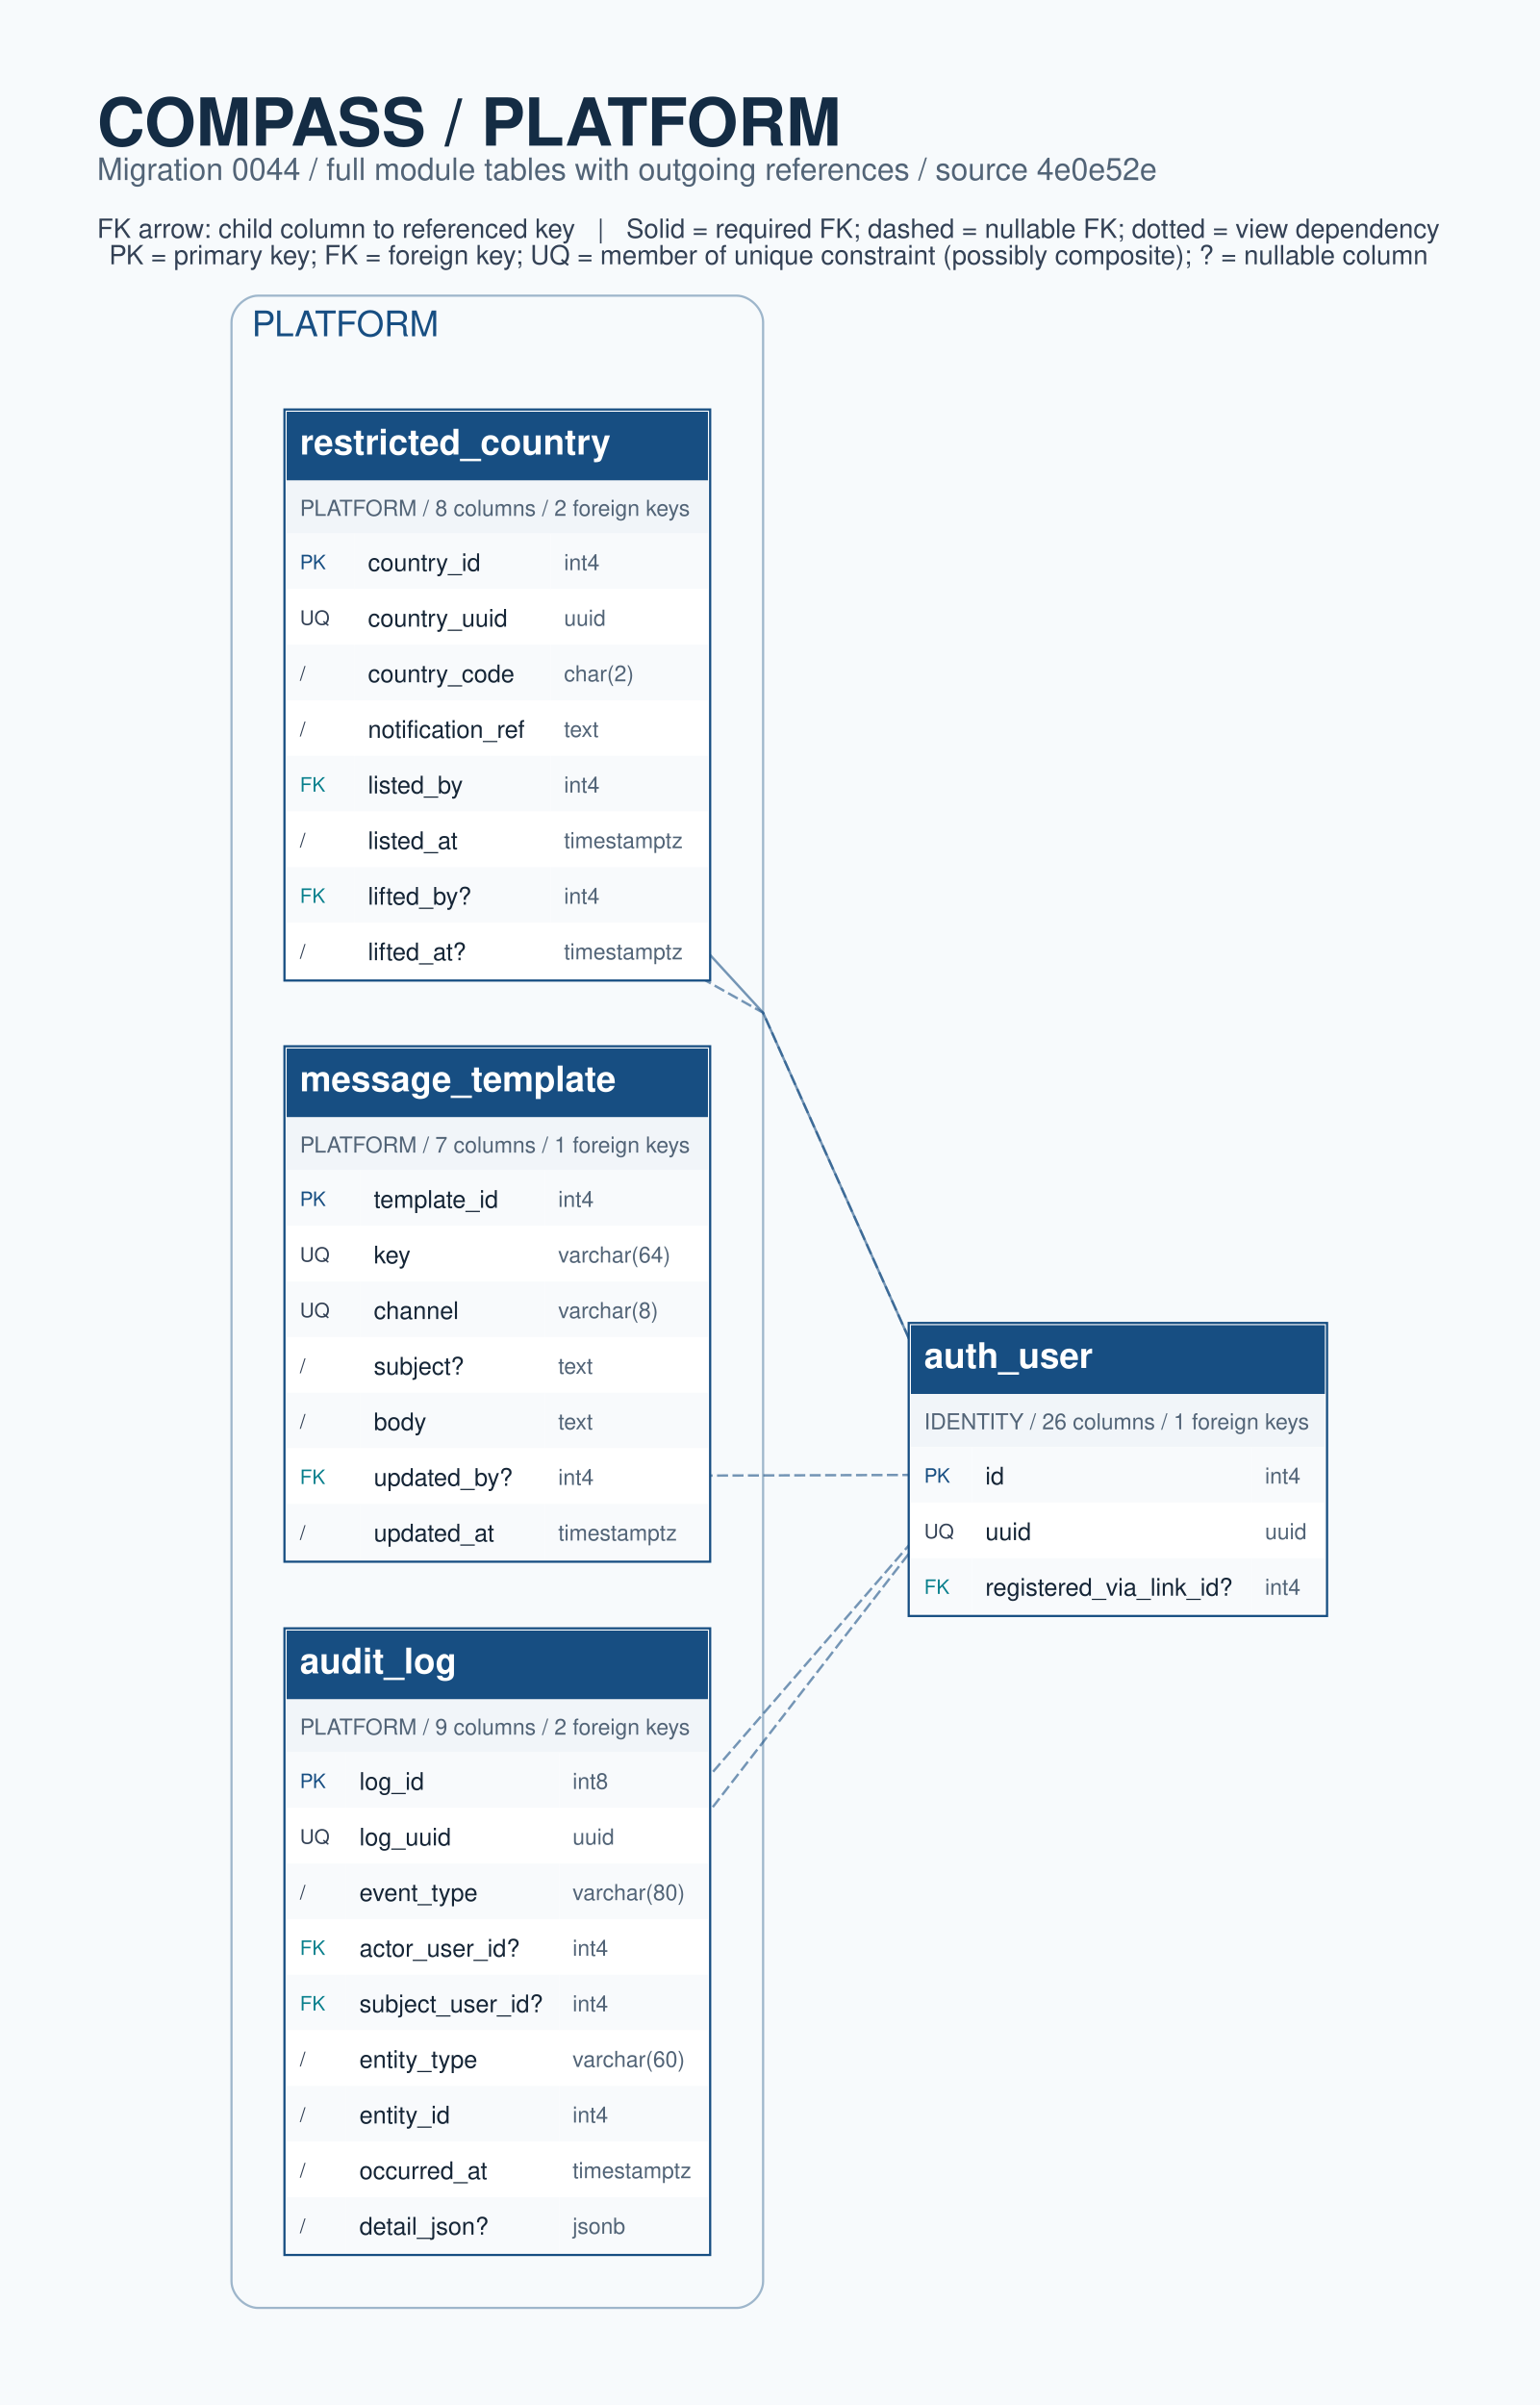
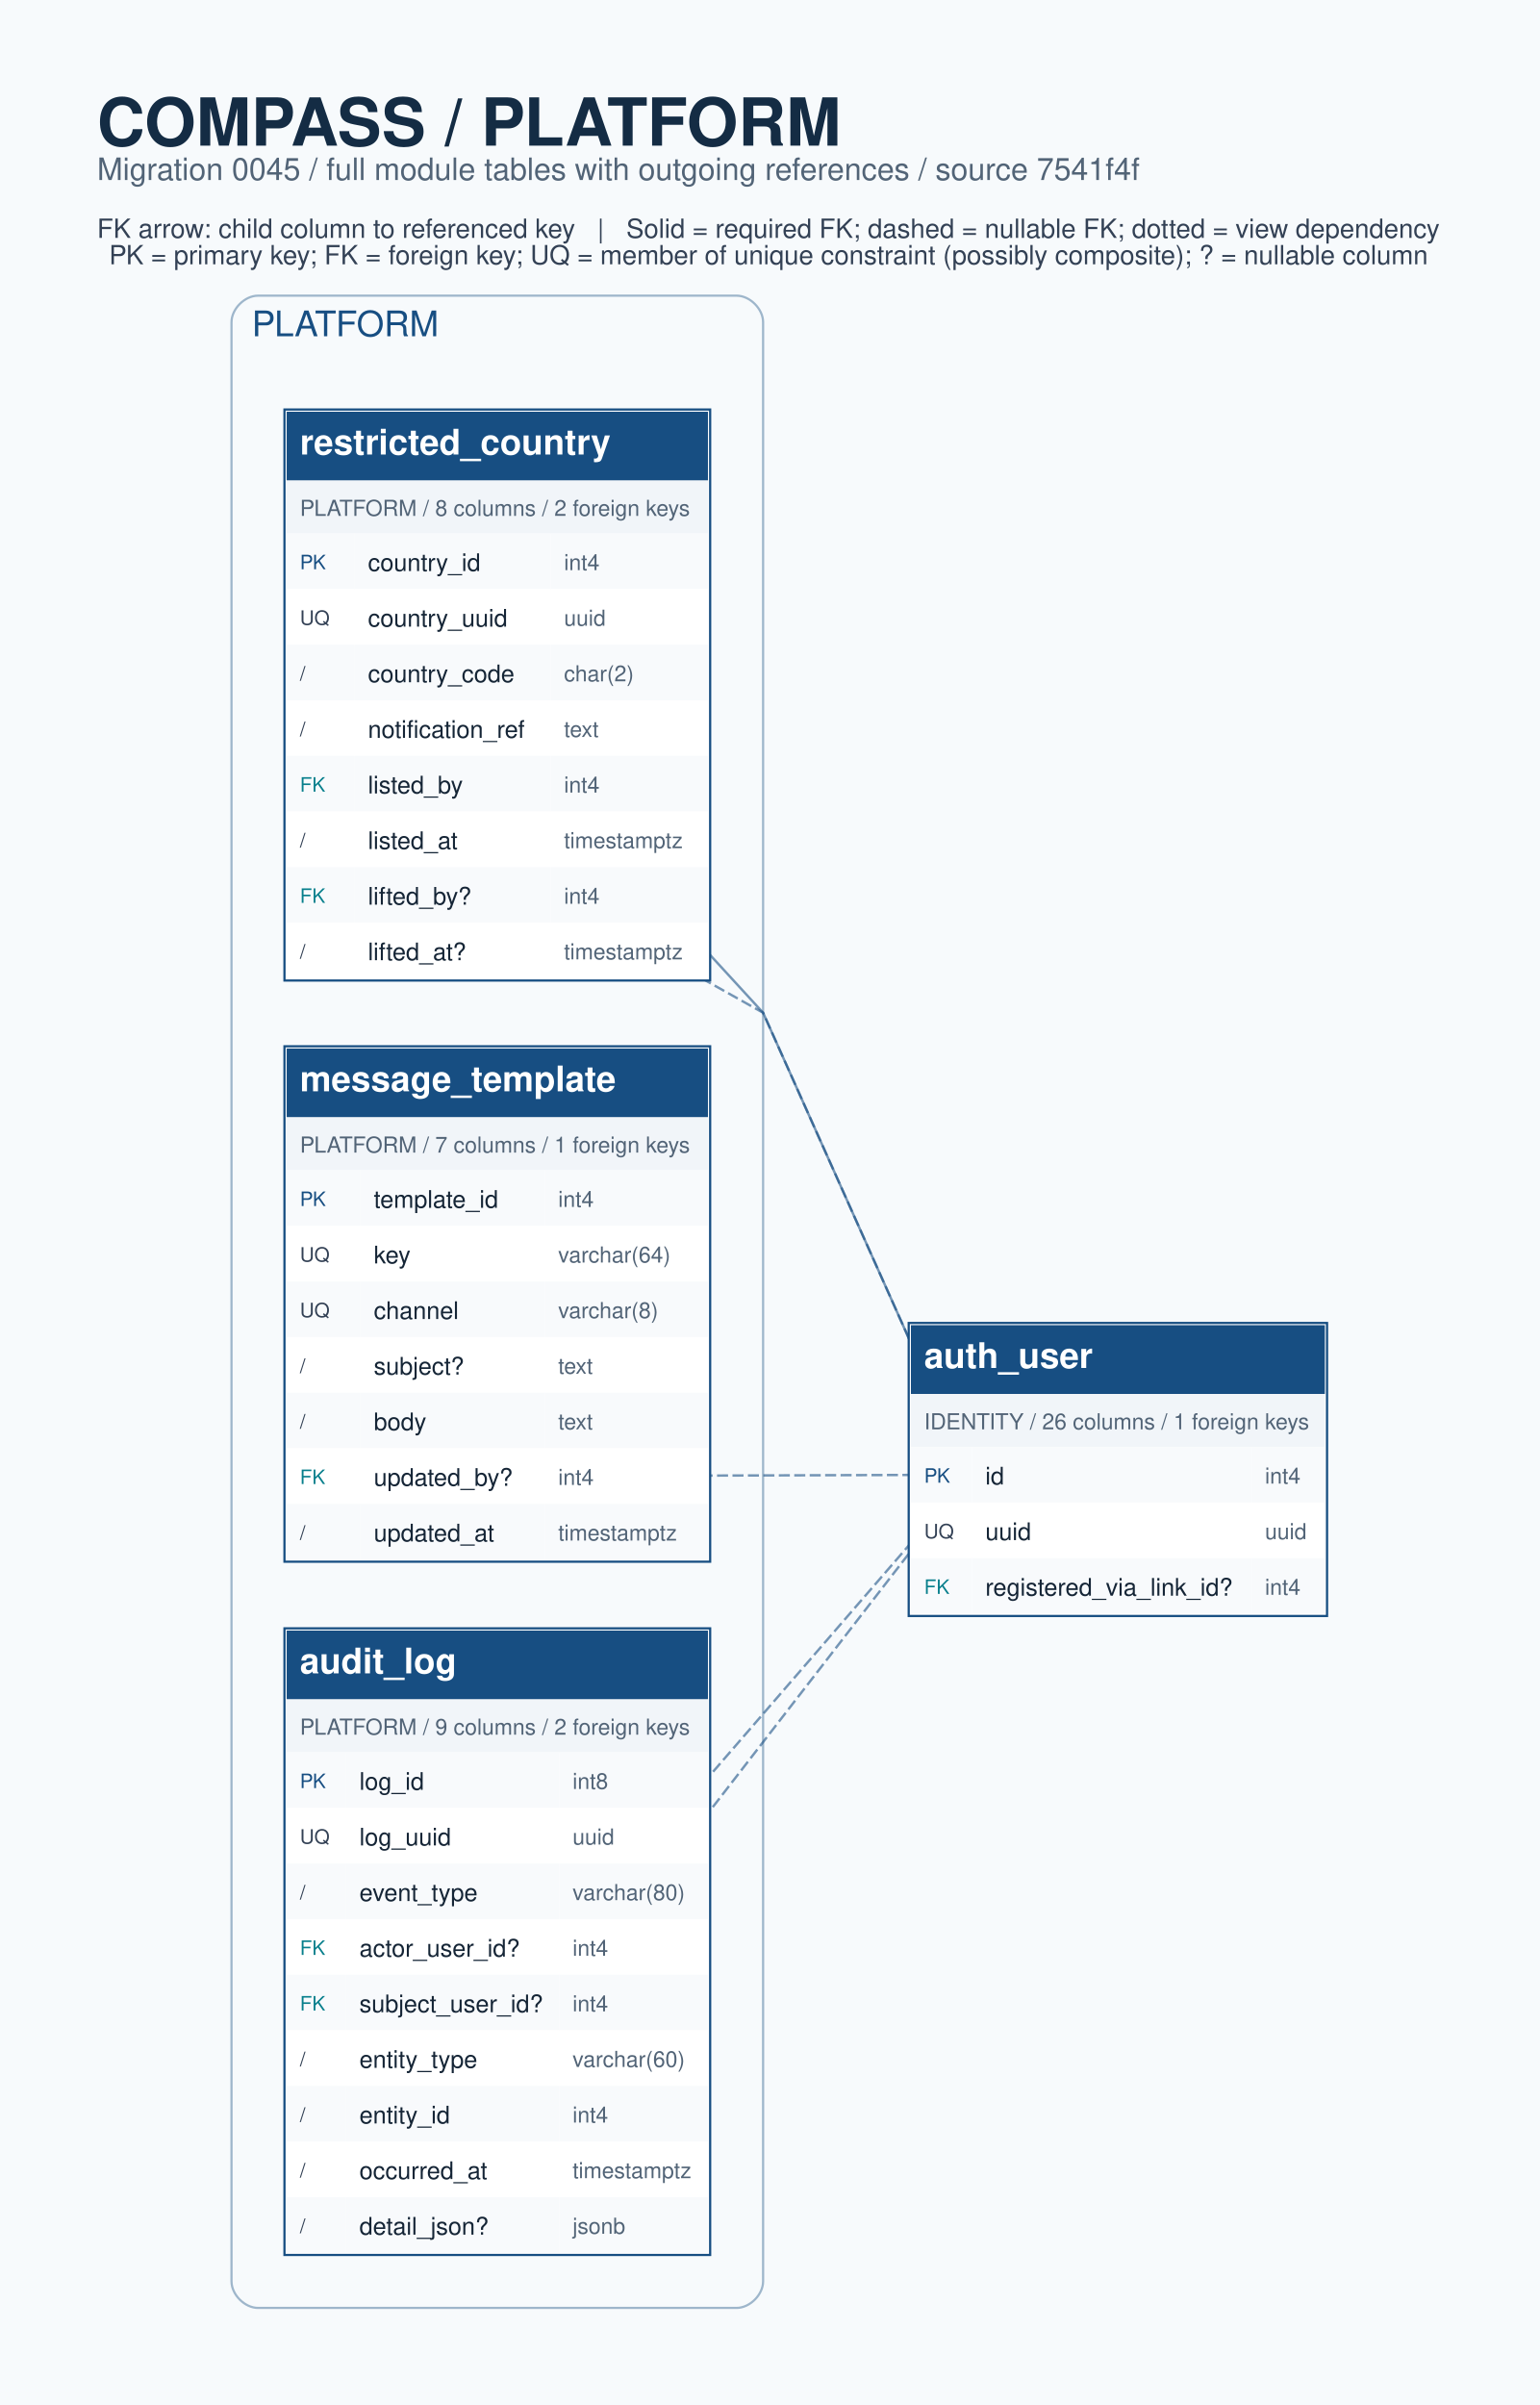
<svg xmlns="http://www.w3.org/2000/svg" xmlns:xlink="http://www.w3.org/1999/xlink" width="698pt" height="1090pt" viewBox="0.00 0.00 698.00 1090.00">
  <g id="graph0" class="graph" transform="scale(1 1) rotate(0) translate(36 1054)">
    <polygon fill="#f7fafc" stroke="none" points="-36,36 -36,-1054 662.45,-1054 662.45,36 -36,36" />
    <text xml:space="preserve" text-anchor="start" x="8" y="-988" font-family="Helvetica,sans-Serif" font-weight="bold" font-size="30.00" fill="#142c44">COMPASS / PLATFORM</text>
-     <text xml:space="preserve" text-anchor="start" x="8" y="-972.4" font-family="Helvetica,sans-Serif" font-size="14.00" fill="#526477">Migration 0044 / full module tables with outgoing references / source 4e0e52e</text>
+     <text xml:space="preserve" text-anchor="start" x="8" y="-972.4" font-family="Helvetica,sans-Serif" font-size="14.00" fill="#526477">Migration 0045 / full module tables with outgoing references / source 7541f4f</text>
    <text xml:space="preserve" text-anchor="start" x="8" y="-946.2" font-family="Helvetica,sans-Serif" font-size="12.00" fill="#334155">FK arrow: child column to referenced key   |   Solid = required FK; dashed = nullable FK; dotted = view dependency</text>
    <text xml:space="preserve" text-anchor="start" x="13.43" y="-934.2" font-family="Helvetica,sans-Serif" font-size="12.00" fill="#334155">PK = primary key; FK = foreign key; UQ = member of unique constraint (possibly composite); ? = nullable column</text>
    <g id="clust1" class="cluster">
      <path fill="#f7fafc" stroke="#174e82" stroke-opacity="0.396" d="M80.94,-8C80.94,-8 297.89,-8 297.89,-8 303.89,-8 309.89,-14 309.89,-20 309.89,-20 309.89,-908 309.89,-908 309.89,-914 303.89,-920 297.89,-920 297.89,-920 80.94,-920 80.94,-920 74.94,-920 68.94,-914 68.94,-908 68.94,-908 68.94,-20 68.94,-20 68.94,-14 74.94,-8 80.94,-8" />
      <text xml:space="preserve" text-anchor="middle" x="120.5" y="-901.6" font-family="Helvetica,sans-Serif" font-size="16.00" fill="#174e82">PLATFORM</text>
    </g>
    <g id="FK003" class="edge">
      <g id="a_FK003">
        <a xlink:title="FK003 / audit_log_actor_user_id_fkey / audit_log(actor_user_id) to auth_user(id) / FOREIGN KEY (actor_user_id) REFERENCES auth_user(id)">
          <path fill="none" stroke="#174e82" stroke-width="1.1" stroke-dasharray="5,2" stroke-opacity="0.584" d="M218.53,-171.6C218.53,-171.6 367.94,-344.34 398.29,-379.43" />
          <polygon fill="#174e82" fill-opacity="0.584" stroke="#174e82" stroke-width="1.1" stroke-opacity="0.584" points="396.56,-380.91 402.54,-384.34 400,-377.94 396.56,-380.91" />
        </a>
      </g>
    </g>
    <g id="FK004" class="edge">
      <g id="a_FK004">
        <a xlink:title="FK004 / audit_log_subject_user_id_fkey / audit_log(subject_user_id) to auth_user(id) / FOREIGN KEY (subject_user_id) REFERENCES auth_user(id)">
          <path fill="none" stroke="#174e82" stroke-width="1.1" stroke-dasharray="5,2" stroke-opacity="0.584" d="M218.53,-146.4C218.53,-146.4 369.24,-341.16 398.67,-379.2" />
          <polygon fill="#174e82" fill-opacity="0.584" stroke="#174e82" stroke-width="1.1" stroke-opacity="0.584" points="396.83,-380.53 402.61,-384.28 400.43,-377.75 396.83,-380.53" />
        </a>
      </g>
    </g>
-     <g id="FK088" class="edge">
-       <g id="a_FK088">
-         <a xlink:title="FK088 / message_template_updated_by_fkey / message_template(updated_by) to auth_user(id) / FOREIGN KEY (updated_by) REFERENCES auth_user(id)">
+     <g id="FK093" class="edge">
+       <g id="a_FK093">
+         <a xlink:title="FK093 / message_template_updated_by_fkey / message_template(updated_by) to auth_user(id) / FOREIGN KEY (updated_by) REFERENCES auth_user(id)">
          <path fill="none" stroke="#174e82" stroke-width="1.1" stroke-dasharray="5,2" stroke-opacity="0.584" d="M212.01,-385C212.01,-385 360.03,-385.46 395.88,-385.58" />
          <polygon fill="#174e82" fill-opacity="0.584" stroke="#174e82" stroke-width="1.1" stroke-opacity="0.584" points="395.45,-387.85 401.96,-385.59 395.47,-383.3 395.45,-387.85" />
        </a>
      </g>
    </g>
-     <g id="FK126" class="edge">
-       <g id="a_FK126">
-         <a xlink:title="FK126 / restricted_country_lifted_by_fkey / restricted_country(lifted_by) to auth_user(id) / FOREIGN KEY (lifted_by) REFERENCES auth_user(id)">
+     <g id="FK131" class="edge">
+       <g id="a_FK131">
+         <a xlink:title="FK131 / restricted_country_lifted_by_fkey / restricted_country(lifted_by) to auth_user(id) / FOREIGN KEY (lifted_by) REFERENCES auth_user(id)">
          <path fill="none" stroke="#174e82" stroke-width="1.1" stroke-dasharray="5,2" stroke-opacity="0.584" d="M214.65,-648.4C214.65,-648.4 309.89,-595 309.89,-595 309.89,-595 383.92,-429.63 400.4,-392.81" />
          <polygon fill="#174e82" fill-opacity="0.584" stroke="#174e82" stroke-width="1.1" stroke-opacity="0.584" points="402.37,-393.98 402.94,-387.12 398.21,-392.12 402.37,-393.98" />
        </a>
      </g>
    </g>
-     <g id="FK127" class="edge">
-       <g id="a_FK127">
-         <a xlink:title="FK127 / restricted_country_listed_by_fkey / restricted_country(listed_by) to auth_user(id) / FOREIGN KEY (listed_by) REFERENCES auth_user(id)">
+     <g id="FK132" class="edge">
+       <g id="a_FK132">
+         <a xlink:title="FK132 / restricted_country_listed_by_fkey / restricted_country(listed_by) to auth_user(id) / FOREIGN KEY (listed_by) REFERENCES auth_user(id)">
          <path fill="none" stroke="#174e82" stroke-width="1.1" stroke-opacity="0.584" d="M214.65,-698.8C214.65,-698.8 309.89,-595 309.89,-595 309.89,-595 383.92,-429.63 400.4,-392.81" />
          <polygon fill="#174e82" fill-opacity="0.584" stroke="#174e82" stroke-width="1.1" stroke-opacity="0.584" points="402.37,-393.98 402.94,-387.12 398.21,-392.12 402.37,-393.98" />
        </a>
      </g>
    </g>
    <g id="table_audit_log" class="node">
      <g id="a_table_audit_log">
        <a xlink:href="../table_reference.md#audit-log" xlink:title="audit_log">
          <polygon fill="#ffffff" stroke="none" points="92.94,-32 92.94,-316 285.89,-316 285.89,-32 92.94,-32" />
          <polygon fill="none" stroke="#174e82" points="92.94,-32 92.94,-316 285.89,-316 285.89,-32 92.94,-32" />
          <polygon fill="#174e82" stroke="none" points="93.94,-283.8 93.94,-315 284.89,-315 284.89,-283.8 93.94,-283.8" />
          <text xml:space="preserve" text-anchor="start" x="99.94" y="-295.6" font-family="Helvetica,sans-Serif" font-weight="bold" font-size="16.00" fill="white">audit_log</text>
          <polygon fill="#f1f5f9" stroke="none" points="93.94,-259.8 93.94,-283.8 284.89,-283.8 284.89,-259.8 93.94,-259.8" />
          <text xml:space="preserve" text-anchor="start" x="99.94" y="-267.8" font-family="Helvetica,sans-Serif" font-size="10.00" fill="#526477">PLATFORM / 9 columns / 2 foreign keys</text>
          <polygon fill="#f8fafc" stroke="none" points="93.94,-234.6 93.94,-259.8 120.9,-259.8 120.9,-234.6 93.94,-234.6" />
          <text xml:space="preserve" text-anchor="start" x="99.94" y="-243.6" font-family="Helvetica,sans-Serif" font-size="9.00" fill="#174e82">PK</text>
          <polygon fill="#f8fafc" stroke="none" points="120.9,-234.6 120.9,-259.8 217.53,-259.8 217.53,-234.6 120.9,-234.6" />
          <text xml:space="preserve" text-anchor="start" x="126.9" y="-242.8" font-family="Helvetica,sans-Serif" font-size="11.00" fill="#152536">log_id</text>
          <polygon fill="#f8fafc" stroke="none" points="217.53,-234.6 217.53,-259.8 284.89,-259.8 284.89,-234.6 217.53,-234.6" />
          <text xml:space="preserve" text-anchor="start" x="223.53" y="-243.2" font-family="Helvetica,sans-Serif" font-size="10.00" fill="#526477">int8</text>
          <polygon fill="#ffffff" stroke="none" points="93.94,-209.4 93.94,-234.6 120.9,-234.6 120.9,-209.4 93.94,-209.4" />
          <text xml:space="preserve" text-anchor="start" x="99.94" y="-218.4" font-family="Helvetica,sans-Serif" font-size="9.00" fill="#334155">UQ</text>
          <polygon fill="#ffffff" stroke="none" points="120.9,-209.4 120.9,-234.6 217.53,-234.6 217.53,-209.4 120.9,-209.4" />
          <text xml:space="preserve" text-anchor="start" x="126.9" y="-217.6" font-family="Helvetica,sans-Serif" font-size="11.00" fill="#152536">log_uuid</text>
          <polygon fill="#ffffff" stroke="none" points="217.53,-209.4 217.53,-234.6 284.89,-234.6 284.89,-209.4 217.53,-209.4" />
          <text xml:space="preserve" text-anchor="start" x="223.53" y="-218" font-family="Helvetica,sans-Serif" font-size="10.00" fill="#526477">uuid</text>
          <polygon fill="#f8fafc" stroke="none" points="93.94,-184.2 93.94,-209.4 120.9,-209.4 120.9,-184.2 93.94,-184.2" />
          <text xml:space="preserve" text-anchor="start" x="99.94" y="-193.2" font-family="Helvetica,sans-Serif" font-size="9.00" fill="#334155">/</text>
          <polygon fill="#f8fafc" stroke="none" points="120.9,-184.2 120.9,-209.4 217.53,-209.4 217.53,-184.2 120.9,-184.2" />
          <text xml:space="preserve" text-anchor="start" x="126.9" y="-192.4" font-family="Helvetica,sans-Serif" font-size="11.00" fill="#152536">event_type</text>
          <polygon fill="#f8fafc" stroke="none" points="217.53,-184.2 217.53,-209.4 284.89,-209.4 284.89,-184.2 217.53,-184.2" />
          <text xml:space="preserve" text-anchor="start" x="223.53" y="-192.8" font-family="Helvetica,sans-Serif" font-size="10.00" fill="#526477">varchar(80)</text>
          <polygon fill="#ffffff" stroke="none" points="93.94,-159 93.94,-184.2 120.9,-184.2 120.9,-159 93.94,-159" />
          <text xml:space="preserve" text-anchor="start" x="99.94" y="-168" font-family="Helvetica,sans-Serif" font-size="9.00" fill="#087f8c">FK</text>
          <polygon fill="#ffffff" stroke="none" points="120.9,-159 120.9,-184.2 217.53,-184.2 217.53,-159 120.9,-159" />
          <text xml:space="preserve" text-anchor="start" x="126.9" y="-167.2" font-family="Helvetica,sans-Serif" font-size="11.00" fill="#152536">actor_user_id?</text>
          <polygon fill="#ffffff" stroke="none" points="217.53,-159 217.53,-184.2 284.89,-184.2 284.89,-159 217.53,-159" />
          <text xml:space="preserve" text-anchor="start" x="223.53" y="-167.6" font-family="Helvetica,sans-Serif" font-size="10.00" fill="#526477">int4</text>
          <polygon fill="#f8fafc" stroke="none" points="93.94,-133.8 93.94,-159 120.9,-159 120.9,-133.8 93.94,-133.8" />
          <text xml:space="preserve" text-anchor="start" x="99.94" y="-142.8" font-family="Helvetica,sans-Serif" font-size="9.00" fill="#087f8c">FK</text>
          <polygon fill="#f8fafc" stroke="none" points="120.9,-133.8 120.9,-159 217.53,-159 217.53,-133.8 120.9,-133.8" />
          <text xml:space="preserve" text-anchor="start" x="126.9" y="-142" font-family="Helvetica,sans-Serif" font-size="11.00" fill="#152536">subject_user_id?</text>
          <polygon fill="#f8fafc" stroke="none" points="217.53,-133.8 217.53,-159 284.89,-159 284.89,-133.8 217.53,-133.8" />
          <text xml:space="preserve" text-anchor="start" x="223.53" y="-142.4" font-family="Helvetica,sans-Serif" font-size="10.00" fill="#526477">int4</text>
          <polygon fill="#ffffff" stroke="none" points="93.94,-108.6 93.94,-133.8 120.9,-133.8 120.9,-108.6 93.94,-108.6" />
          <text xml:space="preserve" text-anchor="start" x="99.94" y="-117.6" font-family="Helvetica,sans-Serif" font-size="9.00" fill="#334155">/</text>
          <polygon fill="#ffffff" stroke="none" points="120.9,-108.6 120.9,-133.8 217.53,-133.8 217.53,-108.6 120.9,-108.6" />
          <text xml:space="preserve" text-anchor="start" x="126.9" y="-116.8" font-family="Helvetica,sans-Serif" font-size="11.00" fill="#152536">entity_type</text>
          <polygon fill="#ffffff" stroke="none" points="217.53,-108.6 217.53,-133.8 284.89,-133.8 284.89,-108.6 217.53,-108.6" />
          <text xml:space="preserve" text-anchor="start" x="223.53" y="-117.2" font-family="Helvetica,sans-Serif" font-size="10.00" fill="#526477">varchar(60)</text>
          <polygon fill="#f8fafc" stroke="none" points="93.94,-83.4 93.94,-108.6 120.9,-108.6 120.9,-83.4 93.94,-83.4" />
          <text xml:space="preserve" text-anchor="start" x="99.94" y="-92.4" font-family="Helvetica,sans-Serif" font-size="9.00" fill="#334155">/</text>
          <polygon fill="#f8fafc" stroke="none" points="120.9,-83.4 120.9,-108.6 217.53,-108.6 217.53,-83.4 120.9,-83.4" />
          <text xml:space="preserve" text-anchor="start" x="126.9" y="-91.6" font-family="Helvetica,sans-Serif" font-size="11.00" fill="#152536">entity_id</text>
          <polygon fill="#f8fafc" stroke="none" points="217.53,-83.4 217.53,-108.6 284.89,-108.6 284.89,-83.4 217.53,-83.4" />
          <text xml:space="preserve" text-anchor="start" x="223.53" y="-92" font-family="Helvetica,sans-Serif" font-size="10.00" fill="#526477">int4</text>
          <polygon fill="#ffffff" stroke="none" points="93.94,-58.2 93.94,-83.4 120.9,-83.4 120.9,-58.2 93.94,-58.2" />
          <text xml:space="preserve" text-anchor="start" x="99.94" y="-67.2" font-family="Helvetica,sans-Serif" font-size="9.00" fill="#334155">/</text>
          <polygon fill="#ffffff" stroke="none" points="120.9,-58.2 120.9,-83.4 217.53,-83.4 217.53,-58.2 120.9,-58.2" />
          <text xml:space="preserve" text-anchor="start" x="126.9" y="-66.4" font-family="Helvetica,sans-Serif" font-size="11.00" fill="#152536">occurred_at</text>
          <polygon fill="#ffffff" stroke="none" points="217.53,-58.2 217.53,-83.4 284.89,-83.4 284.89,-58.2 217.53,-58.2" />
          <text xml:space="preserve" text-anchor="start" x="223.53" y="-66.8" font-family="Helvetica,sans-Serif" font-size="10.00" fill="#526477">timestamptz</text>
          <polygon fill="#f8fafc" stroke="none" points="93.94,-33 93.94,-58.2 120.9,-58.2 120.9,-33 93.94,-33" />
          <text xml:space="preserve" text-anchor="start" x="99.94" y="-42" font-family="Helvetica,sans-Serif" font-size="9.00" fill="#334155">/</text>
          <polygon fill="#f8fafc" stroke="none" points="120.9,-33 120.9,-58.2 217.53,-58.2 217.53,-33 120.9,-33" />
          <text xml:space="preserve" text-anchor="start" x="126.9" y="-41.2" font-family="Helvetica,sans-Serif" font-size="11.00" fill="#152536">detail_json?</text>
          <polygon fill="#f8fafc" stroke="none" points="217.53,-33 217.53,-58.2 284.89,-58.2 284.89,-33 217.53,-33" />
          <text xml:space="preserve" text-anchor="start" x="223.53" y="-41.6" font-family="Helvetica,sans-Serif" font-size="10.00" fill="#526477">jsonb</text>
        </a>
      </g>
    </g>
    <g id="table_message_template" class="node">
      <g id="a_table_message_template">
        <a xlink:href="../table_reference.md#message-template" xlink:title="message_template">
          <polygon fill="#ffffff" stroke="none" points="92.94,-346.2 92.94,-579.8 285.89,-579.8 285.89,-346.2 92.94,-346.2" />
          <polygon fill="none" stroke="#174e82" points="92.94,-346.2 92.94,-579.8 285.89,-579.8 285.89,-346.2 92.94,-346.2" />
          <polygon fill="#174e82" stroke="none" points="93.94,-547.6 93.94,-578.8 284.89,-578.8 284.89,-547.6 93.94,-547.6" />
          <text xml:space="preserve" text-anchor="start" x="99.94" y="-559.4" font-family="Helvetica,sans-Serif" font-weight="bold" font-size="16.00" fill="white">message_template</text>
          <polygon fill="#f1f5f9" stroke="none" points="93.94,-523.6 93.94,-547.6 284.89,-547.6 284.89,-523.6 93.94,-523.6" />
          <text xml:space="preserve" text-anchor="start" x="99.94" y="-531.6" font-family="Helvetica,sans-Serif" font-size="10.00" fill="#526477">PLATFORM / 7 columns / 1 foreign keys</text>
          <polygon fill="#f8fafc" stroke="none" points="93.94,-498.4 93.94,-523.6 127.42,-523.6 127.42,-498.4 93.94,-498.4" />
          <text xml:space="preserve" text-anchor="start" x="99.94" y="-507.4" font-family="Helvetica,sans-Serif" font-size="9.00" fill="#174e82">PK</text>
          <polygon fill="#f8fafc" stroke="none" points="127.42,-498.4 127.42,-523.6 211.01,-523.6 211.01,-498.4 127.42,-498.4" />
          <text xml:space="preserve" text-anchor="start" x="133.42" y="-506.6" font-family="Helvetica,sans-Serif" font-size="11.00" fill="#152536">template_id</text>
          <polygon fill="#f8fafc" stroke="none" points="211.01,-498.4 211.01,-523.6 284.89,-523.6 284.89,-498.4 211.01,-498.4" />
          <text xml:space="preserve" text-anchor="start" x="217.01" y="-507" font-family="Helvetica,sans-Serif" font-size="10.00" fill="#526477">int4</text>
          <polygon fill="#ffffff" stroke="none" points="93.94,-473.2 93.94,-498.4 127.42,-498.4 127.42,-473.2 93.94,-473.2" />
          <text xml:space="preserve" text-anchor="start" x="99.94" y="-482.2" font-family="Helvetica,sans-Serif" font-size="9.00" fill="#334155">UQ</text>
          <polygon fill="#ffffff" stroke="none" points="127.42,-473.2 127.42,-498.4 211.01,-498.4 211.01,-473.2 127.42,-473.2" />
          <text xml:space="preserve" text-anchor="start" x="133.42" y="-481.4" font-family="Helvetica,sans-Serif" font-size="11.00" fill="#152536">key</text>
          <polygon fill="#ffffff" stroke="none" points="211.01,-473.2 211.01,-498.4 284.89,-498.4 284.89,-473.2 211.01,-473.2" />
          <text xml:space="preserve" text-anchor="start" x="217.01" y="-481.8" font-family="Helvetica,sans-Serif" font-size="10.00" fill="#526477">varchar(64)</text>
          <polygon fill="#f8fafc" stroke="none" points="93.94,-448 93.94,-473.2 127.42,-473.2 127.42,-448 93.94,-448" />
          <text xml:space="preserve" text-anchor="start" x="99.94" y="-457" font-family="Helvetica,sans-Serif" font-size="9.00" fill="#334155">UQ</text>
          <polygon fill="#f8fafc" stroke="none" points="127.42,-448 127.42,-473.2 211.01,-473.2 211.01,-448 127.42,-448" />
          <text xml:space="preserve" text-anchor="start" x="133.42" y="-456.2" font-family="Helvetica,sans-Serif" font-size="11.00" fill="#152536">channel</text>
          <polygon fill="#f8fafc" stroke="none" points="211.01,-448 211.01,-473.2 284.89,-473.2 284.89,-448 211.01,-448" />
          <text xml:space="preserve" text-anchor="start" x="217.01" y="-456.6" font-family="Helvetica,sans-Serif" font-size="10.00" fill="#526477">varchar(8)</text>
          <polygon fill="#ffffff" stroke="none" points="93.94,-422.8 93.94,-448 127.42,-448 127.42,-422.8 93.94,-422.8" />
          <text xml:space="preserve" text-anchor="start" x="99.94" y="-431.8" font-family="Helvetica,sans-Serif" font-size="9.00" fill="#334155">/</text>
          <polygon fill="#ffffff" stroke="none" points="127.42,-422.8 127.42,-448 211.01,-448 211.01,-422.8 127.42,-422.8" />
          <text xml:space="preserve" text-anchor="start" x="133.42" y="-431" font-family="Helvetica,sans-Serif" font-size="11.00" fill="#152536">subject?</text>
          <polygon fill="#ffffff" stroke="none" points="211.01,-422.8 211.01,-448 284.89,-448 284.89,-422.8 211.01,-422.8" />
          <text xml:space="preserve" text-anchor="start" x="217.01" y="-431.4" font-family="Helvetica,sans-Serif" font-size="10.00" fill="#526477">text</text>
          <polygon fill="#f8fafc" stroke="none" points="93.94,-397.6 93.94,-422.8 127.42,-422.8 127.42,-397.6 93.94,-397.6" />
          <text xml:space="preserve" text-anchor="start" x="99.94" y="-406.6" font-family="Helvetica,sans-Serif" font-size="9.00" fill="#334155">/</text>
          <polygon fill="#f8fafc" stroke="none" points="127.42,-397.6 127.42,-422.8 211.01,-422.8 211.01,-397.6 127.42,-397.6" />
          <text xml:space="preserve" text-anchor="start" x="133.42" y="-405.8" font-family="Helvetica,sans-Serif" font-size="11.00" fill="#152536">body</text>
          <polygon fill="#f8fafc" stroke="none" points="211.01,-397.6 211.01,-422.8 284.89,-422.8 284.89,-397.6 211.01,-397.6" />
          <text xml:space="preserve" text-anchor="start" x="217.01" y="-406.2" font-family="Helvetica,sans-Serif" font-size="10.00" fill="#526477">text</text>
          <polygon fill="#ffffff" stroke="none" points="93.94,-372.4 93.94,-397.6 127.42,-397.6 127.42,-372.4 93.94,-372.4" />
          <text xml:space="preserve" text-anchor="start" x="99.94" y="-381.4" font-family="Helvetica,sans-Serif" font-size="9.00" fill="#087f8c">FK</text>
          <polygon fill="#ffffff" stroke="none" points="127.42,-372.4 127.42,-397.6 211.01,-397.6 211.01,-372.4 127.42,-372.4" />
          <text xml:space="preserve" text-anchor="start" x="133.42" y="-380.6" font-family="Helvetica,sans-Serif" font-size="11.00" fill="#152536">updated_by?</text>
          <polygon fill="#ffffff" stroke="none" points="211.01,-372.4 211.01,-397.6 284.89,-397.6 284.89,-372.4 211.01,-372.4" />
          <text xml:space="preserve" text-anchor="start" x="217.01" y="-381" font-family="Helvetica,sans-Serif" font-size="10.00" fill="#526477">int4</text>
          <polygon fill="#f8fafc" stroke="none" points="93.94,-347.2 93.94,-372.4 127.42,-372.4 127.42,-347.2 93.94,-347.2" />
          <text xml:space="preserve" text-anchor="start" x="99.94" y="-356.2" font-family="Helvetica,sans-Serif" font-size="9.00" fill="#334155">/</text>
          <polygon fill="#f8fafc" stroke="none" points="127.42,-347.2 127.42,-372.4 211.01,-372.4 211.01,-347.2 127.42,-347.2" />
          <text xml:space="preserve" text-anchor="start" x="133.42" y="-355.4" font-family="Helvetica,sans-Serif" font-size="11.00" fill="#152536">updated_at</text>
          <polygon fill="#f8fafc" stroke="none" points="211.01,-347.2 211.01,-372.4 284.89,-372.4 284.89,-347.2 211.01,-347.2" />
          <text xml:space="preserve" text-anchor="start" x="217.01" y="-355.8" font-family="Helvetica,sans-Serif" font-size="10.00" fill="#526477">timestamptz</text>
        </a>
      </g>
    </g>
    <g id="table_restricted_country" class="node">
      <g id="a_table_restricted_country">
        <a xlink:href="../table_reference.md#restricted-country" xlink:title="restricted_country">
          <polygon fill="#ffffff" stroke="none" points="92.94,-609.6 92.94,-868.4 285.89,-868.4 285.89,-609.6 92.94,-609.6" />
          <polygon fill="none" stroke="#174e82" points="92.94,-609.6 92.94,-868.4 285.89,-868.4 285.89,-609.6 92.94,-609.6" />
          <polygon fill="#174e82" stroke="none" points="93.94,-836.2 93.94,-867.4 284.89,-867.4 284.89,-836.2 93.94,-836.2" />
          <text xml:space="preserve" text-anchor="start" x="99.94" y="-848" font-family="Helvetica,sans-Serif" font-weight="bold" font-size="16.00" fill="white">restricted_country</text>
          <polygon fill="#f1f5f9" stroke="none" points="93.94,-812.2 93.94,-836.2 284.89,-836.2 284.89,-812.2 93.94,-812.2" />
          <text xml:space="preserve" text-anchor="start" x="99.94" y="-820.2" font-family="Helvetica,sans-Serif" font-size="10.00" fill="#526477">PLATFORM / 8 columns / 2 foreign keys</text>
          <polygon fill="#f8fafc" stroke="none" points="93.94,-787 93.94,-812.2 124.78,-812.2 124.78,-787 93.94,-787" />
          <text xml:space="preserve" text-anchor="start" x="99.94" y="-796" font-family="Helvetica,sans-Serif" font-size="9.00" fill="#174e82">PK</text>
          <polygon fill="#f8fafc" stroke="none" points="124.78,-787 124.78,-812.2 213.65,-812.2 213.65,-787 124.78,-787" />
          <text xml:space="preserve" text-anchor="start" x="130.78" y="-795.2" font-family="Helvetica,sans-Serif" font-size="11.00" fill="#152536">country_id</text>
          <polygon fill="#f8fafc" stroke="none" points="213.65,-787 213.65,-812.2 284.89,-812.2 284.89,-787 213.65,-787" />
          <text xml:space="preserve" text-anchor="start" x="219.65" y="-795.6" font-family="Helvetica,sans-Serif" font-size="10.00" fill="#526477">int4</text>
          <polygon fill="#ffffff" stroke="none" points="93.94,-761.8 93.94,-787 124.78,-787 124.78,-761.8 93.94,-761.8" />
          <text xml:space="preserve" text-anchor="start" x="99.94" y="-770.8" font-family="Helvetica,sans-Serif" font-size="9.00" fill="#334155">UQ</text>
          <polygon fill="#ffffff" stroke="none" points="124.78,-761.8 124.78,-787 213.65,-787 213.65,-761.8 124.78,-761.8" />
          <text xml:space="preserve" text-anchor="start" x="130.78" y="-770" font-family="Helvetica,sans-Serif" font-size="11.00" fill="#152536">country_uuid</text>
          <polygon fill="#ffffff" stroke="none" points="213.65,-761.8 213.65,-787 284.89,-787 284.89,-761.8 213.65,-761.8" />
          <text xml:space="preserve" text-anchor="start" x="219.65" y="-770.4" font-family="Helvetica,sans-Serif" font-size="10.00" fill="#526477">uuid</text>
          <polygon fill="#f8fafc" stroke="none" points="93.94,-736.6 93.94,-761.8 124.78,-761.8 124.78,-736.6 93.94,-736.6" />
          <text xml:space="preserve" text-anchor="start" x="99.94" y="-745.6" font-family="Helvetica,sans-Serif" font-size="9.00" fill="#334155">/</text>
          <polygon fill="#f8fafc" stroke="none" points="124.78,-736.6 124.78,-761.8 213.65,-761.8 213.65,-736.6 124.78,-736.6" />
          <text xml:space="preserve" text-anchor="start" x="130.78" y="-744.8" font-family="Helvetica,sans-Serif" font-size="11.00" fill="#152536">country_code</text>
          <polygon fill="#f8fafc" stroke="none" points="213.65,-736.6 213.65,-761.8 284.89,-761.8 284.89,-736.6 213.65,-736.6" />
          <text xml:space="preserve" text-anchor="start" x="219.65" y="-745.2" font-family="Helvetica,sans-Serif" font-size="10.00" fill="#526477">char(2)</text>
          <polygon fill="#ffffff" stroke="none" points="93.94,-711.4 93.94,-736.6 124.78,-736.6 124.78,-711.4 93.94,-711.4" />
          <text xml:space="preserve" text-anchor="start" x="99.94" y="-720.4" font-family="Helvetica,sans-Serif" font-size="9.00" fill="#334155">/</text>
          <polygon fill="#ffffff" stroke="none" points="124.78,-711.4 124.78,-736.6 213.65,-736.6 213.65,-711.4 124.78,-711.4" />
          <text xml:space="preserve" text-anchor="start" x="130.78" y="-719.6" font-family="Helvetica,sans-Serif" font-size="11.00" fill="#152536">notification_ref</text>
          <polygon fill="#ffffff" stroke="none" points="213.65,-711.4 213.65,-736.6 284.89,-736.6 284.89,-711.4 213.65,-711.4" />
          <text xml:space="preserve" text-anchor="start" x="219.65" y="-720" font-family="Helvetica,sans-Serif" font-size="10.00" fill="#526477">text</text>
          <polygon fill="#f8fafc" stroke="none" points="93.94,-686.2 93.94,-711.4 124.78,-711.4 124.78,-686.2 93.94,-686.2" />
          <text xml:space="preserve" text-anchor="start" x="99.94" y="-695.2" font-family="Helvetica,sans-Serif" font-size="9.00" fill="#087f8c">FK</text>
          <polygon fill="#f8fafc" stroke="none" points="124.78,-686.2 124.78,-711.4 213.65,-711.4 213.65,-686.2 124.78,-686.2" />
          <text xml:space="preserve" text-anchor="start" x="130.78" y="-694.4" font-family="Helvetica,sans-Serif" font-size="11.00" fill="#152536">listed_by</text>
          <polygon fill="#f8fafc" stroke="none" points="213.65,-686.2 213.65,-711.4 284.89,-711.4 284.89,-686.2 213.65,-686.2" />
          <text xml:space="preserve" text-anchor="start" x="219.65" y="-694.8" font-family="Helvetica,sans-Serif" font-size="10.00" fill="#526477">int4</text>
          <polygon fill="#ffffff" stroke="none" points="93.94,-661 93.94,-686.2 124.78,-686.2 124.78,-661 93.94,-661" />
          <text xml:space="preserve" text-anchor="start" x="99.94" y="-670" font-family="Helvetica,sans-Serif" font-size="9.00" fill="#334155">/</text>
          <polygon fill="#ffffff" stroke="none" points="124.78,-661 124.78,-686.2 213.65,-686.2 213.65,-661 124.78,-661" />
          <text xml:space="preserve" text-anchor="start" x="130.78" y="-669.2" font-family="Helvetica,sans-Serif" font-size="11.00" fill="#152536">listed_at</text>
          <polygon fill="#ffffff" stroke="none" points="213.65,-661 213.65,-686.2 284.89,-686.2 284.89,-661 213.65,-661" />
          <text xml:space="preserve" text-anchor="start" x="219.65" y="-669.6" font-family="Helvetica,sans-Serif" font-size="10.00" fill="#526477">timestamptz</text>
          <polygon fill="#f8fafc" stroke="none" points="93.94,-635.8 93.94,-661 124.78,-661 124.78,-635.8 93.94,-635.8" />
          <text xml:space="preserve" text-anchor="start" x="99.94" y="-644.8" font-family="Helvetica,sans-Serif" font-size="9.00" fill="#087f8c">FK</text>
          <polygon fill="#f8fafc" stroke="none" points="124.78,-635.8 124.78,-661 213.65,-661 213.65,-635.8 124.78,-635.8" />
          <text xml:space="preserve" text-anchor="start" x="130.78" y="-644" font-family="Helvetica,sans-Serif" font-size="11.00" fill="#152536">lifted_by?</text>
          <polygon fill="#f8fafc" stroke="none" points="213.65,-635.8 213.65,-661 284.89,-661 284.89,-635.8 213.65,-635.8" />
          <text xml:space="preserve" text-anchor="start" x="219.65" y="-644.4" font-family="Helvetica,sans-Serif" font-size="10.00" fill="#526477">int4</text>
          <polygon fill="#ffffff" stroke="none" points="93.94,-610.6 93.94,-635.8 124.78,-635.8 124.78,-610.6 93.94,-610.6" />
          <text xml:space="preserve" text-anchor="start" x="99.94" y="-619.6" font-family="Helvetica,sans-Serif" font-size="9.00" fill="#334155">/</text>
          <polygon fill="#ffffff" stroke="none" points="124.78,-610.6 124.78,-635.8 213.65,-635.8 213.65,-610.6 124.78,-610.6" />
          <text xml:space="preserve" text-anchor="start" x="130.78" y="-618.8" font-family="Helvetica,sans-Serif" font-size="11.00" fill="#152536">lifted_at?</text>
          <polygon fill="#ffffff" stroke="none" points="213.65,-610.6 213.65,-635.8 284.89,-635.8 284.89,-610.6 213.65,-610.6" />
          <text xml:space="preserve" text-anchor="start" x="219.65" y="-619.2" font-family="Helvetica,sans-Serif" font-size="10.00" fill="#526477">timestamptz</text>
        </a>
      </g>
    </g>
    <g id="table_auth_user" class="node">
      <g id="a_table_auth_user">
        <a xlink:href="../table_reference.md#auth-user" xlink:title="auth_user">
          <polygon fill="#ffffff" stroke="none" points="375.89,-321.6 375.89,-454.4 565.51,-454.4 565.51,-321.6 375.89,-321.6" />
          <polygon fill="none" stroke="#174e82" points="375.89,-321.6 375.89,-454.4 565.51,-454.4 565.51,-321.6 375.89,-321.6" />
          <polygon fill="#174e82" stroke="none" points="376.89,-422.2 376.89,-453.4 564.51,-453.4 564.51,-422.2 376.89,-422.2" />
          <text xml:space="preserve" text-anchor="start" x="382.89" y="-434" font-family="Helvetica,sans-Serif" font-weight="bold" font-size="16.00" fill="white">auth_user</text>
          <polygon fill="#f1f5f9" stroke="none" points="376.89,-398.2 376.89,-422.2 564.51,-422.2 564.51,-398.2 376.89,-398.2" />
          <text xml:space="preserve" text-anchor="start" x="382.89" y="-406.2" font-family="Helvetica,sans-Serif" font-size="10.00" fill="#526477">IDENTITY / 26 columns / 1 foreign keys</text>
          <polygon fill="#f8fafc" stroke="none" points="376.89,-373 376.89,-398.2 404.62,-398.2 404.62,-373 376.89,-373" />
          <text xml:space="preserve" text-anchor="start" x="382.89" y="-382" font-family="Helvetica,sans-Serif" font-size="9.00" fill="#174e82">PK</text>
          <polygon fill="#f8fafc" stroke="none" points="404.62,-373 404.62,-398.2 531.37,-398.2 531.37,-373 404.62,-373" />
          <text xml:space="preserve" text-anchor="start" x="410.62" y="-381.2" font-family="Helvetica,sans-Serif" font-size="11.00" fill="#152536">id</text>
          <polygon fill="#f8fafc" stroke="none" points="531.37,-373 531.37,-398.2 564.51,-398.2 564.51,-373 531.37,-373" />
          <text xml:space="preserve" text-anchor="start" x="537.37" y="-381.6" font-family="Helvetica,sans-Serif" font-size="10.00" fill="#526477">int4</text>
          <polygon fill="#ffffff" stroke="none" points="376.89,-347.8 376.89,-373 404.62,-373 404.62,-347.8 376.89,-347.8" />
          <text xml:space="preserve" text-anchor="start" x="382.89" y="-356.8" font-family="Helvetica,sans-Serif" font-size="9.00" fill="#334155">UQ</text>
          <polygon fill="#ffffff" stroke="none" points="404.62,-347.8 404.62,-373 531.37,-373 531.37,-347.8 404.62,-347.8" />
          <text xml:space="preserve" text-anchor="start" x="410.62" y="-356" font-family="Helvetica,sans-Serif" font-size="11.00" fill="#152536">uuid</text>
          <polygon fill="#ffffff" stroke="none" points="531.37,-347.8 531.37,-373 564.51,-373 564.51,-347.8 531.37,-347.8" />
          <text xml:space="preserve" text-anchor="start" x="537.37" y="-356.4" font-family="Helvetica,sans-Serif" font-size="10.00" fill="#526477">uuid</text>
          <polygon fill="#f8fafc" stroke="none" points="376.89,-322.6 376.89,-347.8 404.62,-347.8 404.62,-322.6 376.89,-322.6" />
          <text xml:space="preserve" text-anchor="start" x="382.89" y="-331.6" font-family="Helvetica,sans-Serif" font-size="9.00" fill="#087f8c">FK</text>
          <polygon fill="#f8fafc" stroke="none" points="404.62,-322.6 404.62,-347.8 531.37,-347.8 531.37,-322.6 404.62,-322.6" />
          <text xml:space="preserve" text-anchor="start" x="410.62" y="-330.8" font-family="Helvetica,sans-Serif" font-size="11.00" fill="#152536">registered_via_link_id?</text>
          <polygon fill="#f8fafc" stroke="none" points="531.37,-322.6 531.37,-347.8 564.51,-347.8 564.51,-322.6 531.37,-322.6" />
          <text xml:space="preserve" text-anchor="start" x="537.37" y="-331.2" font-family="Helvetica,sans-Serif" font-size="10.00" fill="#526477">int4</text>
        </a>
      </g>
    </g>
  </g>
</svg>
